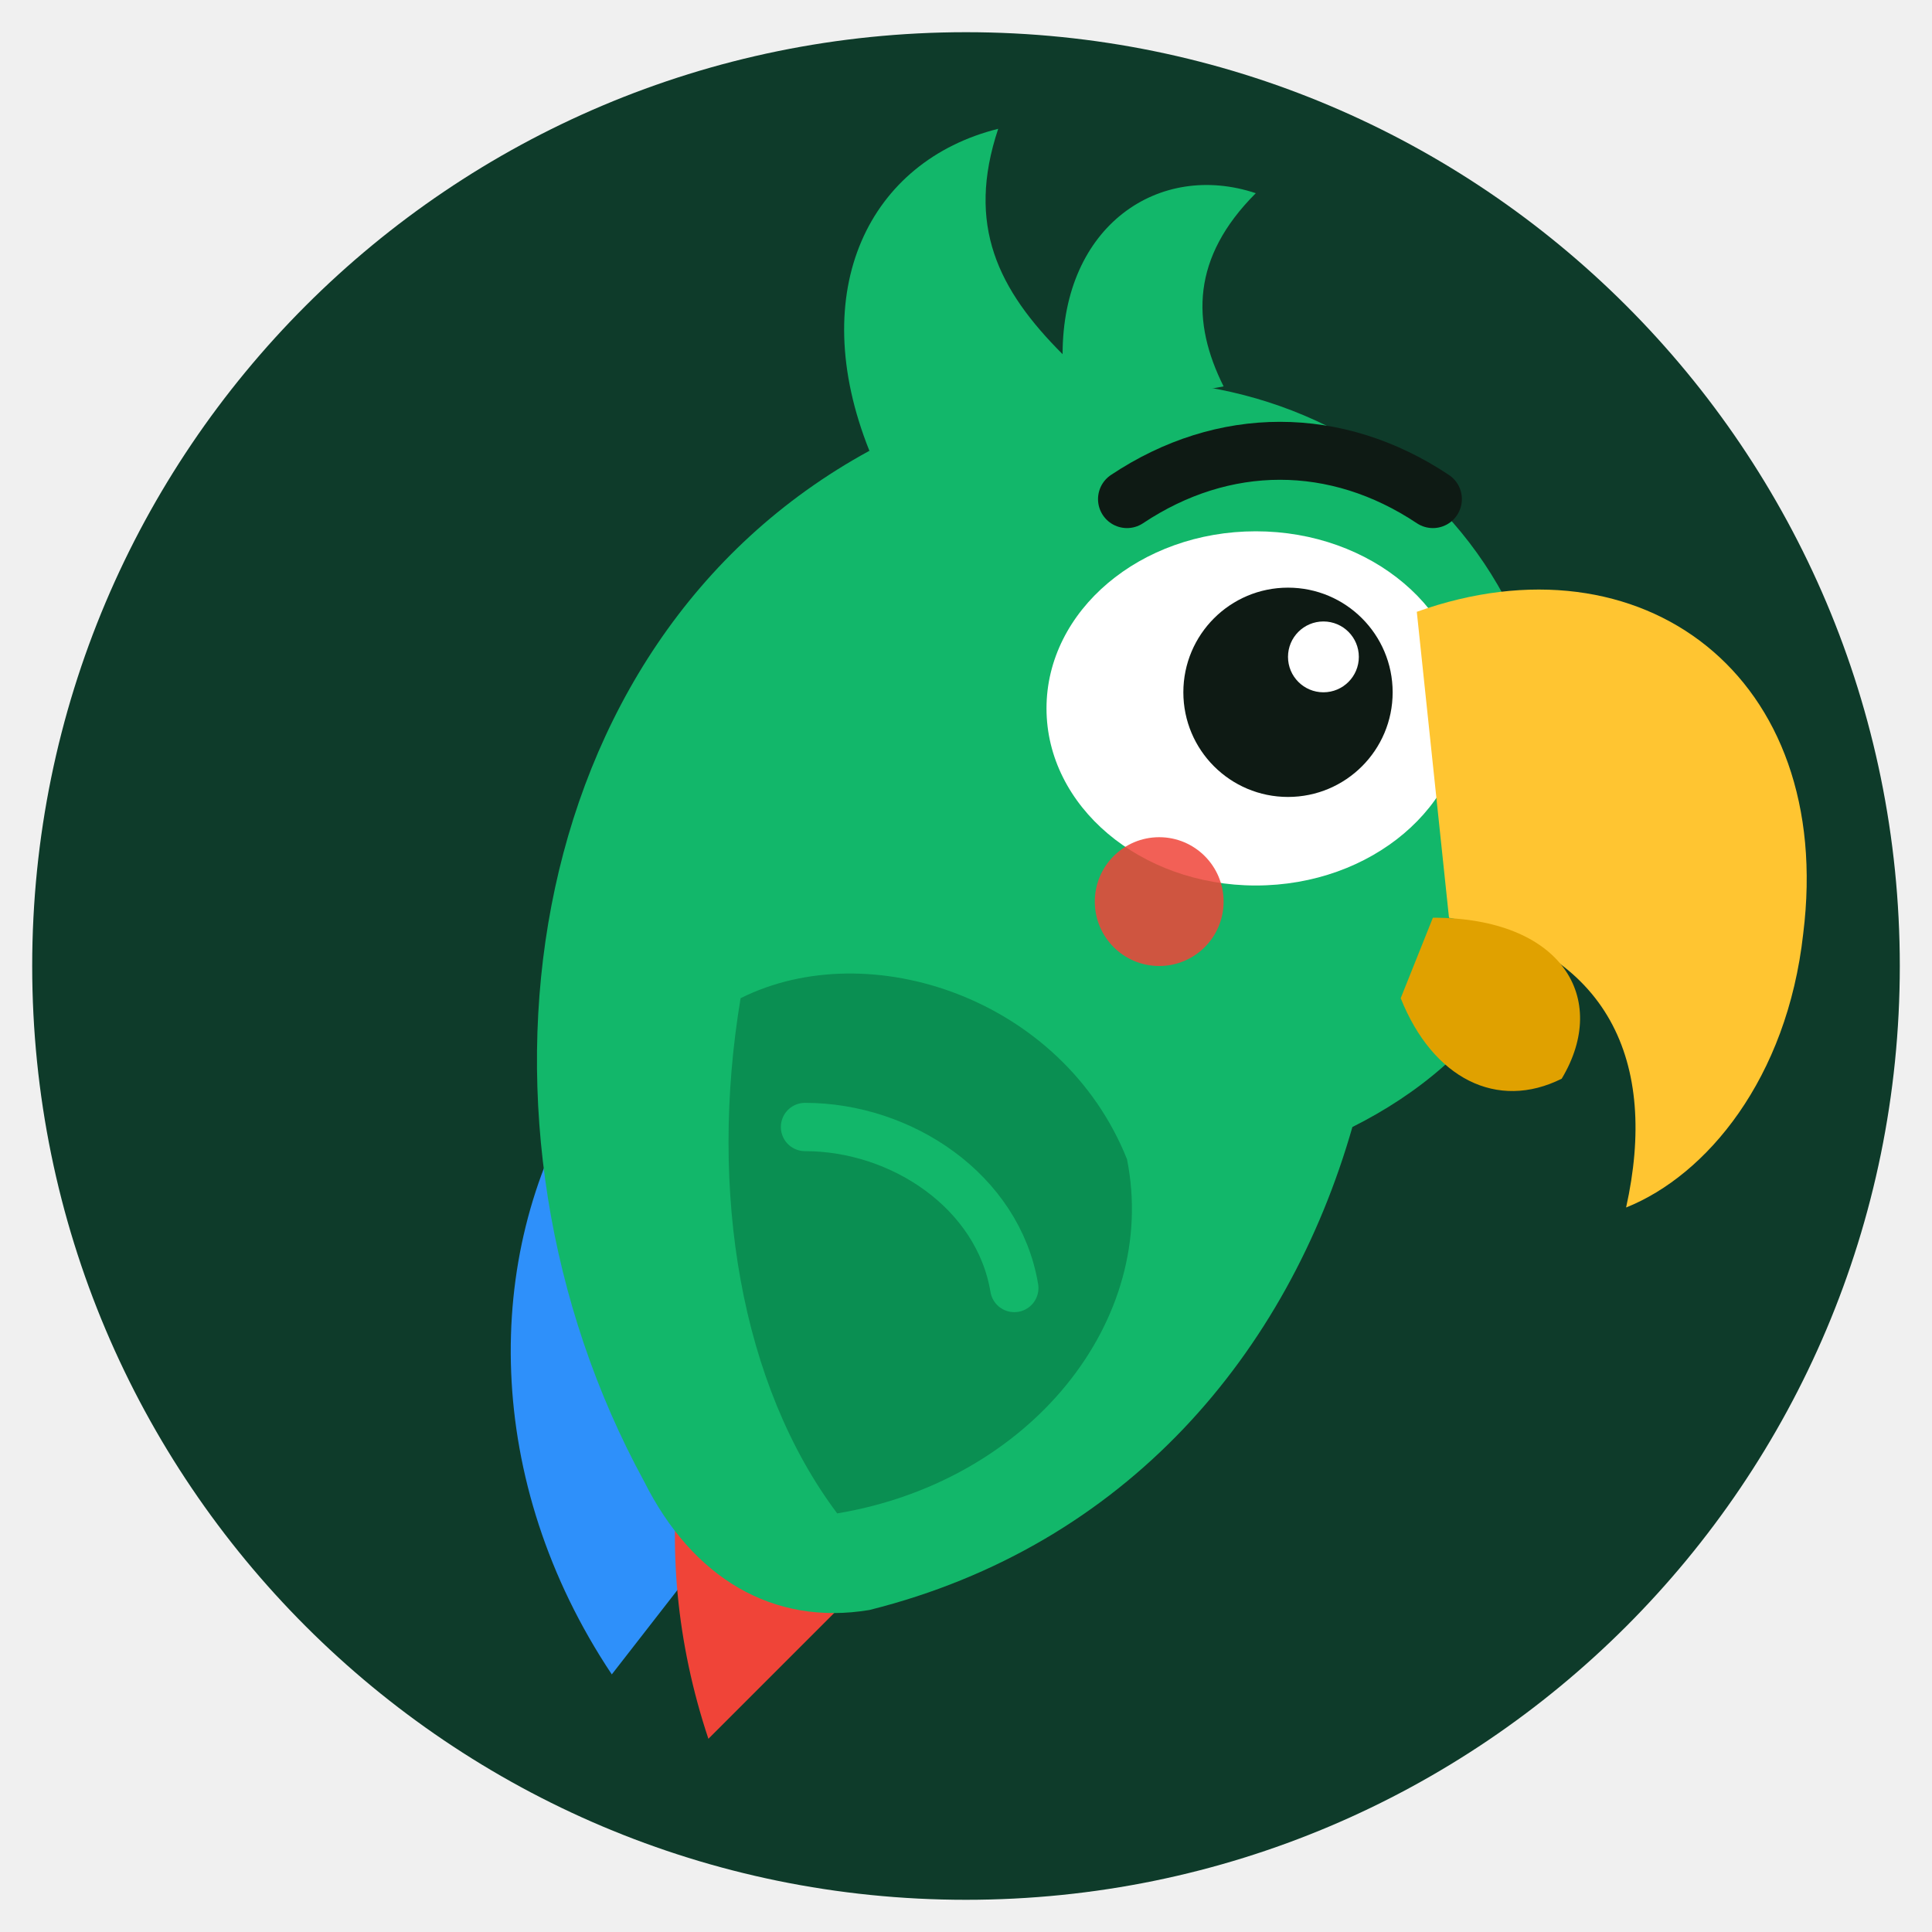
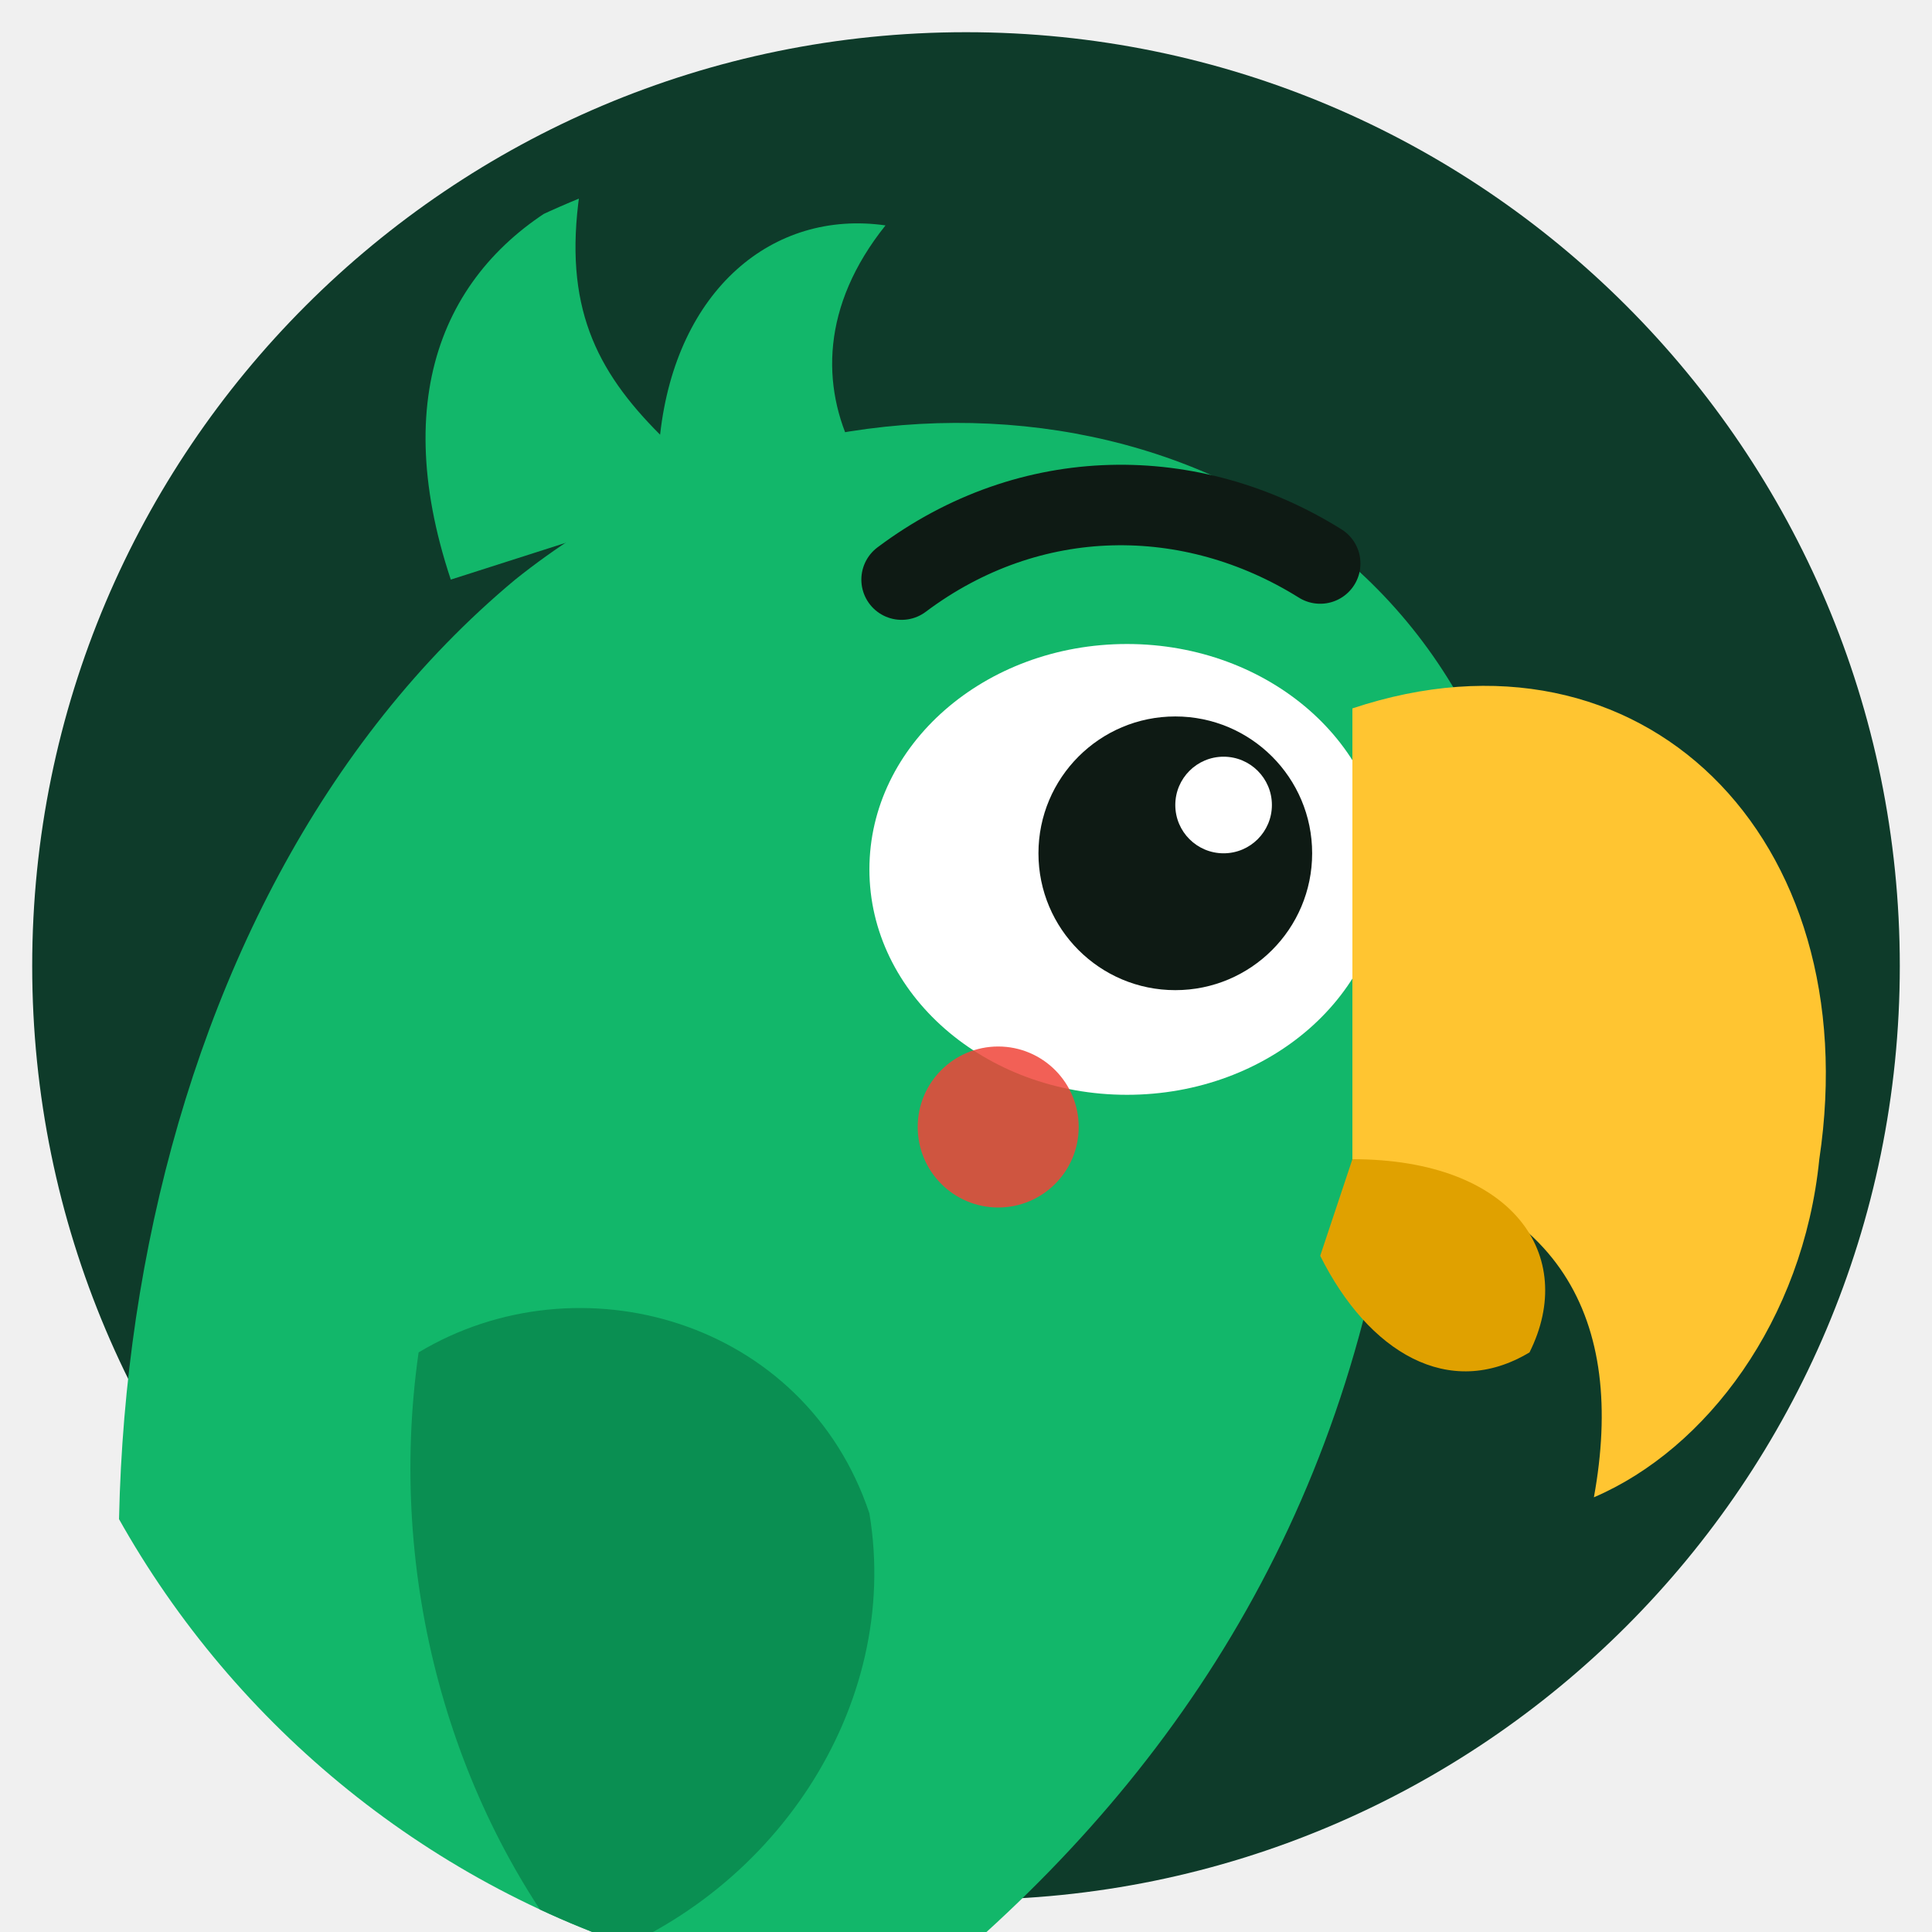
<svg xmlns="http://www.w3.org/2000/svg" viewBox="0 0 120 120" role="img" aria-label="Agent Parrot">
+   <defs>
+     <clipPath id="polly-disc">
+       <circle cx="60" cy="60" r="58" />
+     </clipPath>
+   </defs>
  <circle cx="60" cy="60" r="58" fill="#0E3B2A" />
-   <path d="M38 104 C30 92 30 78 36 68 L52 86 Z" fill="#2E90FA" />
-   <path d="M44 108 C40 96 42 84 48 76 L60 92 Z" fill="#F04438" />
-   <path d="M40 92 C28 70 32 40 54 28 C72 18 92 26 96 44 C99 58 92 66 84 70 C80 84 70 96 54 100 C48 101 43 98 40 92 Z" fill="#12B76A" />
-   <path d="M54 28 C50 18 54 10 62 8 C60 14 62 18 66 22 C66 14 72 10 78 12 C74 16 74 20 76 24 Z" fill="#12B76A" />
-   <path d="M46 62 C54 58 66 62 70 72 C72 82 64 92 52 94 C46 86 44 74 46 62 Z" fill="#0A8F52" />
-   <path d="M50 70 C56 70 62 74 63 80" stroke="#12B76A" stroke-width="3" fill="none" stroke-linecap="round" />
-   <ellipse cx="78" cy="44" rx="13" ry="11" fill="#FFFFFF" />
-   <circle cx="80" cy="43" r="6.5" fill="#0E1A14" />
-   <circle cx="82.2" cy="40.8" r="2.2" fill="#FFFFFF" />
-   <path d="M88 38 C102 33 114 42 112 58 C111 67 106 73 101 75 C103 66 100 59 90 57 Z" fill="#FFC531" />
-   <path d="M89 57 C97 57 100 62 97 67 C93 69 89 67 87 62 Z" fill="#E0A100" />
-   <path d="M70 31 C76 27 83 27 89 31" stroke="#0E1A14" stroke-width="3.6" fill="none" stroke-linecap="round" />
-   <circle cx="72" cy="56" r="4" fill="#F04438" opacity=".85" />
+   <g clip-path="url(#polly-disc)" transform="translate(-2 6)">
+     <path d="M30 30 C26 18 30 10 38 6 C37 13 39 17 43 21 C44 12 50 7 57 8 C53 13 53 18 55 22 Z" fill="#12B76A" />
+     <path d="M14 120 C4 90 10 50 34 30 C54 14 84 18 94 40 C99 52 96 64 88 70 C84 92 72 108 56 120 Z" fill="#12B76A" />
+     <path d="M28 78 C38 72 52 76 56 88 C58 100 50 112 38 116 C30 106 26 92 28 78 Z" fill="#0A8F52" />
+     <ellipse cx="72" cy="48" rx="16" ry="14" fill="#FFFFFF" />
+     <circle cx="75" cy="47" r="8.5" fill="#0E1A14" />
+     <circle cx="78" cy="44" r="3" fill="#FFFFFF" />
+     <path d="M58 30 C66 24 76 24 84 29" stroke="#0E1A14" stroke-width="5" fill="none" stroke-linecap="round" />
+     <path d="M86 38 C104 32 118 46 115 66 C114 76 108 84 101 87 C103 76 99 68 86 66 Z" fill="#FFC531" />
+     <path d="M86 66 C96 66 100 72 97 78 C92 81 87 78 84 72 Z" fill="#E0A100" />
+     <circle cx="64" cy="64" r="5" fill="#F04438" opacity=".85" />
+   </g>
</svg>
